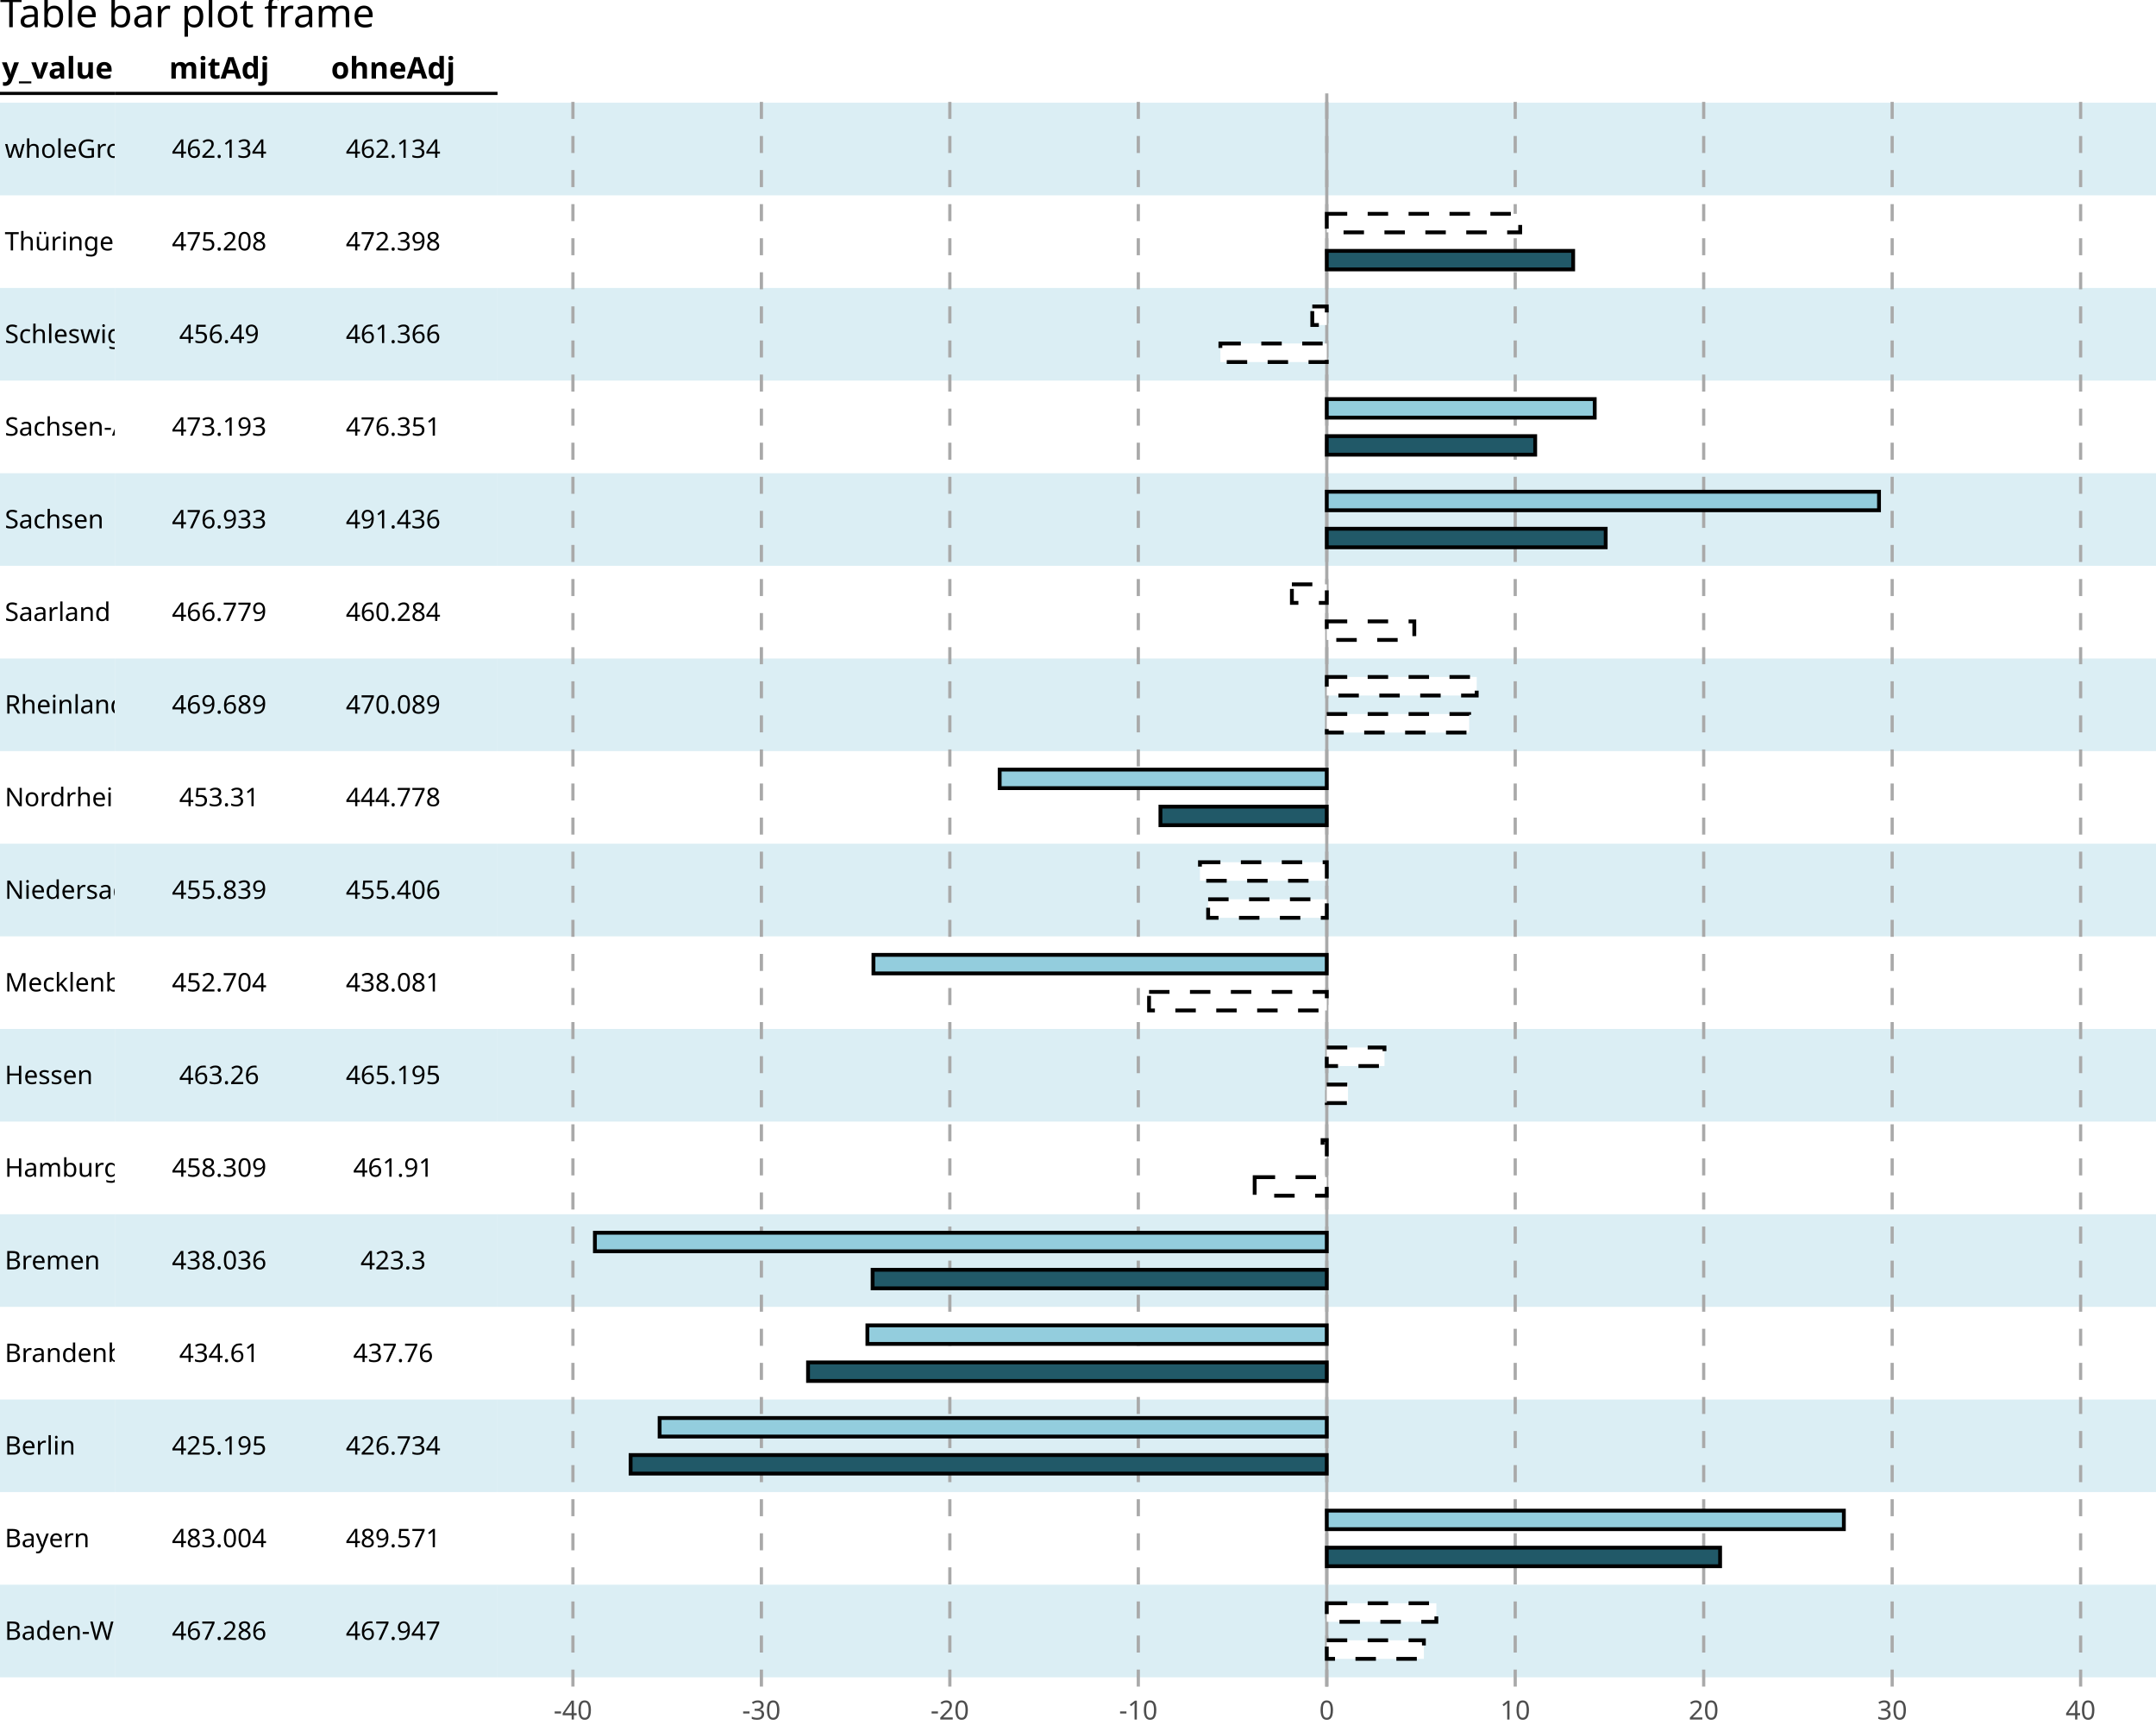
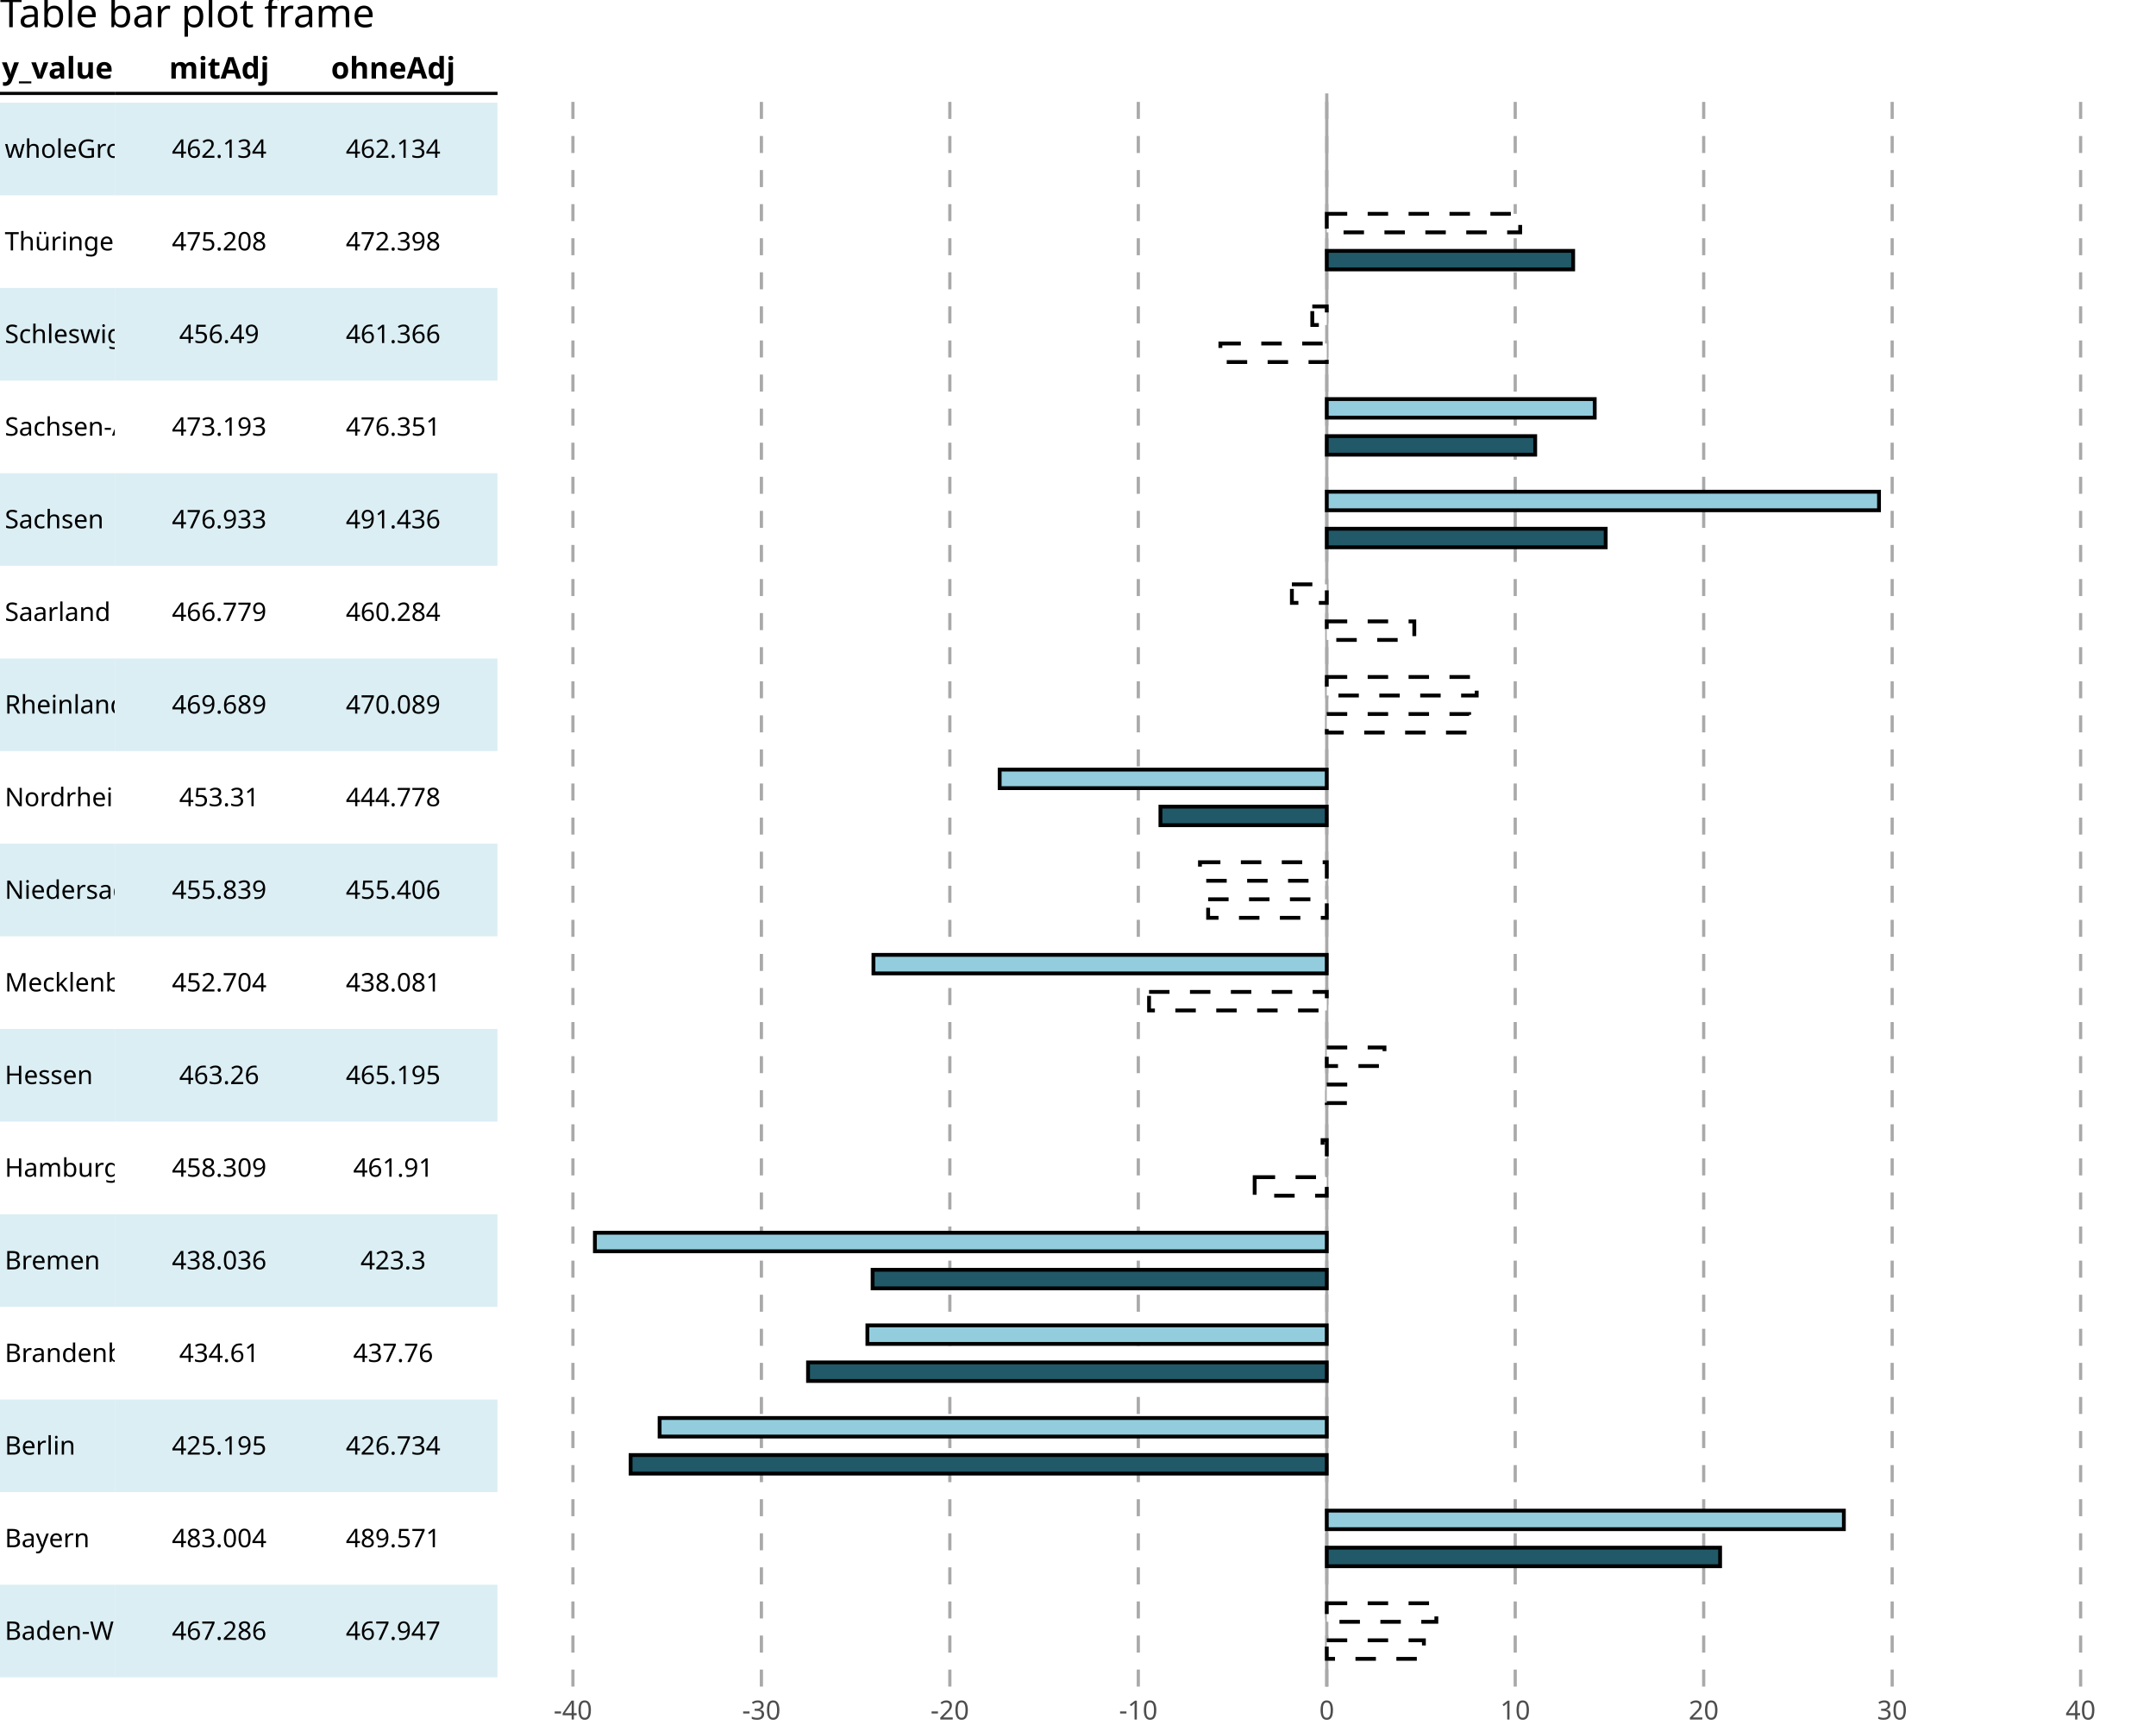
<svg xmlns="http://www.w3.org/2000/svg" class="svglite" data-engine-version="2.0" width="720.00pt" height="576.00pt" viewBox="0 0 720.00 576.00">
  <defs>
    <style type="text/css">
    .svglite line, .svglite polyline, .svglite polygon, .svglite path, .svglite rect, .svglite circle {
      fill: none;
      stroke: #000000;
      stroke-linecap: round;
      stroke-linejoin: round;
      stroke-miterlimit: 10.00;
    }
  </style>
  </defs>
  <rect width="100%" height="100%" style="stroke: none; fill: #FFFFFF;" />
  <defs>
    <clipPath id="cpMC4wMHw3MjAuMDB8MC4wMHw1NzYuMDA=">
      <rect x="0.00" y="0.00" width="720.00" height="576.00" />
    </clipPath>
  </defs>
  <g clip-path="url(#cpMC4wMHw3MjAuMDB8MC4wMHw1NzYuMDA=)">
    <rect x="0.00" y="0.00" width="720.00" height="576.00" style="stroke-width: 1.07; stroke: #FFFFFF; fill: #FFFFFF;" />
  </g>
  <defs>
    <clipPath id="cpMC4wMHwxNjYuMTV8MzEuMTl8NTYzLjE5">
      <rect x="0.00" y="31.19" width="166.15" height="531.99" />
    </clipPath>
  </defs>
  <g clip-path="url(#cpMC4wMHwxNjYuMTV8MzEuMTl8NTYzLjE5)">
</g>
  <g clip-path="url(#cpMC4wMHw3MjAuMDB8MC4wMHw1NzYuMDA=)">
</g>
  <defs>
    <clipPath id="cpMC4wMHwzOC4zNHwxNy4zMHw1NzYuMDA=">
      <rect x="0.00" y="17.30" width="38.34" height="558.70" />
    </clipPath>
  </defs>
  <g clip-path="url(#cpMC4wMHwzOC4zNHwxNy4zMHw1NzYuMDA=)">
    <rect x="0.00" y="17.30" width="38.34" height="558.70" style="stroke-width: 1.07; stroke: #FFFFFF; fill: #FFFFFF;" />
  </g>
  <g clip-path="url(#cpMC4wMHw3MjAuMDB8MC4wMHw1NzYuMDA=)">
</g>
  <defs>
    <clipPath id="cpMC4wMHwzOC4zNHwzMS4xOXw1NjMuMTk=">
      <rect x="0.00" y="31.19" width="38.34" height="531.99" />
    </clipPath>
  </defs>
  <g clip-path="url(#cpMC4wMHwzOC4zNHwzMS4xOXw1NjMuMTk=)">
    <rect x="0.00" y="31.19" width="38.34" height="531.99" style="stroke-width: 1.07; stroke: none; fill: #FFFFFF;" />
    <rect x="0.00" y="529.16" width="38.34" height="30.93" style="stroke-width: 1.07; stroke: none; stroke-linecap: butt; stroke-linejoin: miter; fill: #DBEEF4;" />
    <rect x="0.00" y="498.23" width="38.34" height="30.93" style="stroke-width: 1.07; stroke: none; stroke-linecap: butt; stroke-linejoin: miter;" />
    <rect x="0.00" y="467.30" width="38.34" height="30.93" style="stroke-width: 1.07; stroke: none; stroke-linecap: butt; stroke-linejoin: miter; fill: #DBEEF4;" />
    <rect x="0.00" y="436.37" width="38.34" height="30.93" style="stroke-width: 1.07; stroke: none; stroke-linecap: butt; stroke-linejoin: miter;" />
    <rect x="0.00" y="405.44" width="38.34" height="30.93" style="stroke-width: 1.07; stroke: none; stroke-linecap: butt; stroke-linejoin: miter; fill: #DBEEF4;" />
    <rect x="0.00" y="374.51" width="38.34" height="30.93" style="stroke-width: 1.07; stroke: none; stroke-linecap: butt; stroke-linejoin: miter;" />
    <rect x="0.00" y="343.58" width="38.34" height="30.93" style="stroke-width: 1.07; stroke: none; stroke-linecap: butt; stroke-linejoin: miter; fill: #DBEEF4;" />
    <rect x="0.00" y="312.65" width="38.34" height="30.93" style="stroke-width: 1.07; stroke: none; stroke-linecap: butt; stroke-linejoin: miter;" />
    <rect x="0.00" y="281.72" width="38.34" height="30.93" style="stroke-width: 1.07; stroke: none; stroke-linecap: butt; stroke-linejoin: miter; fill: #DBEEF4;" />
    <rect x="0.00" y="250.79" width="38.34" height="30.93" style="stroke-width: 1.07; stroke: none; stroke-linecap: butt; stroke-linejoin: miter;" />
    <rect x="0.00" y="219.87" width="38.34" height="30.93" style="stroke-width: 1.07; stroke: none; stroke-linecap: butt; stroke-linejoin: miter; fill: #DBEEF4;" />
    <rect x="0.00" y="188.94" width="38.34" height="30.93" style="stroke-width: 1.07; stroke: none; stroke-linecap: butt; stroke-linejoin: miter;" />
    <rect x="0.00" y="158.01" width="38.34" height="30.93" style="stroke-width: 1.07; stroke: none; stroke-linecap: butt; stroke-linejoin: miter; fill: #DBEEF4;" />
    <rect x="0.00" y="127.08" width="38.34" height="30.93" style="stroke-width: 1.07; stroke: none; stroke-linecap: butt; stroke-linejoin: miter;" />
    <rect x="0.00" y="96.15" width="38.34" height="30.93" style="stroke-width: 1.07; stroke: none; stroke-linecap: butt; stroke-linejoin: miter; fill: #DBEEF4;" />
    <rect x="0.00" y="65.22" width="38.34" height="30.93" style="stroke-width: 1.07; stroke: none; stroke-linecap: butt; stroke-linejoin: miter;" />
    <rect x="0.00" y="34.29" width="38.34" height="30.93" style="stroke-width: 1.07; stroke: none; stroke-linecap: butt; stroke-linejoin: miter; fill: #DBEEF4;" />
    <text x="1.60" y="547.56" style="font-size: 8.54px; font-family: sans;" textLength="76.86px" lengthAdjust="spacingAndGlyphs">Baden-Württemberg</text>
    <text x="1.60" y="516.64" style="font-size: 8.54px; font-family: sans;" textLength="27.05px" lengthAdjust="spacingAndGlyphs">Bayern</text>
    <text x="1.60" y="485.71" style="font-size: 8.54px; font-family: sans;" textLength="21.82px" lengthAdjust="spacingAndGlyphs">Berlin</text>
    <text x="1.60" y="454.78" style="font-size: 8.54px; font-family: sans;" textLength="49.36px" lengthAdjust="spacingAndGlyphs">Brandenburg</text>
    <text x="1.60" y="423.85" style="font-size: 8.54px; font-family: sans;" textLength="29.89px" lengthAdjust="spacingAndGlyphs">Bremen</text>
    <text x="1.60" y="392.92" style="font-size: 8.54px; font-family: sans;" textLength="35.11px" lengthAdjust="spacingAndGlyphs">Hamburg</text>
    <text x="1.60" y="361.99" style="font-size: 8.54px; font-family: sans;" textLength="28.95px" lengthAdjust="spacingAndGlyphs">Hessen</text>
    <text x="1.60" y="331.06" style="font-size: 8.54px; font-family: sans;" textLength="101.07px" lengthAdjust="spacingAndGlyphs">Mecklenburg-Vorpommern</text>
    <text x="1.60" y="300.13" style="font-size: 8.54px; font-family: sans;" textLength="56.95px" lengthAdjust="spacingAndGlyphs">Niedersachsen</text>
    <text x="1.60" y="269.20" style="font-size: 8.54px; font-family: sans;" textLength="78.28px" lengthAdjust="spacingAndGlyphs">Nordrhein-Westfalen</text>
    <text x="1.60" y="238.27" style="font-size: 8.54px; font-family: sans;" textLength="60.26px" lengthAdjust="spacingAndGlyphs">Rheinland-Pfalz</text>
    <text x="1.60" y="207.34" style="font-size: 8.54px; font-family: sans;" textLength="34.17px" lengthAdjust="spacingAndGlyphs">Saarland</text>
    <text x="1.60" y="176.41" style="font-size: 8.54px; font-family: sans;" textLength="33.23px" lengthAdjust="spacingAndGlyphs">Sachsen</text>
    <text x="1.60" y="145.48" style="font-size: 8.54px; font-family: sans;" textLength="60.27px" lengthAdjust="spacingAndGlyphs">Sachsen-Anhalt</text>
    <text x="1.60" y="114.55" style="font-size: 8.54px; font-family: sans;" textLength="72.12px" lengthAdjust="spacingAndGlyphs">Schleswig-Holstein</text>
    <text x="1.60" y="83.62" style="font-size: 8.54px; font-family: sans;" textLength="38.44px" lengthAdjust="spacingAndGlyphs">Thüringen</text>
    <text x="1.60" y="52.69" style="font-size: 8.54px; font-family: sans;" textLength="46.03px" lengthAdjust="spacingAndGlyphs">wholeGroup</text>
  </g>
  <g clip-path="url(#cpMC4wMHw3MjAuMDB8MC4wMHw1NzYuMDA=)">
    <polyline points="0.00,31.19 38.34,31.19 " style="stroke-width: 1.07; stroke-linecap: butt;" />
    <text x="19.17" y="26.26" text-anchor="middle" style="font-size: 10.00px; font-weight: bold; font-family: sans;" textLength="34.48px" lengthAdjust="spacingAndGlyphs">y_value</text>
  </g>
  <defs>
    <clipPath id="cpMzguMzR8MTY2LjE1fDE3LjMwfDU3Ni4wMA==">
      <rect x="38.34" y="17.30" width="127.81" height="558.70" />
    </clipPath>
  </defs>
  <g clip-path="url(#cpMzguMzR8MTY2LjE1fDE3LjMwfDU3Ni4wMA==)">
    <rect x="38.34" y="17.30" width="127.81" height="558.70" style="stroke-width: 1.07; stroke: #FFFFFF; fill: #FFFFFF;" />
  </g>
  <g clip-path="url(#cpMC4wMHw3MjAuMDB8MC4wMHw1NzYuMDA=)">
</g>
  <defs>
    <clipPath id="cpMzguMzR8MTY2LjE1fDMxLjE5fDU2My4xOQ==">
      <rect x="38.34" y="31.19" width="127.81" height="531.99" />
    </clipPath>
  </defs>
  <g clip-path="url(#cpMzguMzR8MTY2LjE1fDMxLjE5fDU2My4xOQ==)">
    <rect x="38.34" y="31.19" width="127.81" height="531.99" style="stroke-width: 1.07; stroke: none; fill: #FFFFFF;" />
    <rect x="38.34" y="529.16" width="127.81" height="30.93" style="stroke-width: 1.07; stroke: none; stroke-linecap: butt; stroke-linejoin: miter; fill: #DBEEF4;" />
    <rect x="38.34" y="498.23" width="127.81" height="30.93" style="stroke-width: 1.07; stroke: none; stroke-linecap: butt; stroke-linejoin: miter;" />
    <rect x="38.34" y="467.30" width="127.81" height="30.93" style="stroke-width: 1.07; stroke: none; stroke-linecap: butt; stroke-linejoin: miter; fill: #DBEEF4;" />
    <rect x="38.34" y="436.37" width="127.81" height="30.93" style="stroke-width: 1.07; stroke: none; stroke-linecap: butt; stroke-linejoin: miter;" />
    <rect x="38.34" y="405.44" width="127.81" height="30.93" style="stroke-width: 1.07; stroke: none; stroke-linecap: butt; stroke-linejoin: miter; fill: #DBEEF4;" />
    <rect x="38.34" y="374.51" width="127.81" height="30.93" style="stroke-width: 1.07; stroke: none; stroke-linecap: butt; stroke-linejoin: miter;" />
    <rect x="38.34" y="343.58" width="127.81" height="30.93" style="stroke-width: 1.07; stroke: none; stroke-linecap: butt; stroke-linejoin: miter; fill: #DBEEF4;" />
    <rect x="38.34" y="312.65" width="127.81" height="30.93" style="stroke-width: 1.07; stroke: none; stroke-linecap: butt; stroke-linejoin: miter;" />
    <rect x="38.34" y="281.72" width="127.81" height="30.93" style="stroke-width: 1.07; stroke: none; stroke-linecap: butt; stroke-linejoin: miter; fill: #DBEEF4;" />
    <rect x="38.34" y="250.79" width="127.81" height="30.93" style="stroke-width: 1.07; stroke: none; stroke-linecap: butt; stroke-linejoin: miter;" />
    <rect x="38.34" y="219.87" width="127.81" height="30.93" style="stroke-width: 1.07; stroke: none; stroke-linecap: butt; stroke-linejoin: miter; fill: #DBEEF4;" />
    <rect x="38.34" y="188.94" width="127.81" height="30.93" style="stroke-width: 1.07; stroke: none; stroke-linecap: butt; stroke-linejoin: miter;" />
    <rect x="38.34" y="158.01" width="127.81" height="30.93" style="stroke-width: 1.07; stroke: none; stroke-linecap: butt; stroke-linejoin: miter; fill: #DBEEF4;" />
    <rect x="38.34" y="127.08" width="127.81" height="30.93" style="stroke-width: 1.07; stroke: none; stroke-linecap: butt; stroke-linejoin: miter;" />
    <rect x="38.34" y="96.15" width="127.81" height="30.93" style="stroke-width: 1.07; stroke: none; stroke-linecap: butt; stroke-linejoin: miter; fill: #DBEEF4;" />
    <rect x="38.34" y="65.22" width="127.81" height="30.93" style="stroke-width: 1.07; stroke: none; stroke-linecap: butt; stroke-linejoin: miter;" />
    <rect x="38.34" y="34.29" width="127.81" height="30.93" style="stroke-width: 1.07; stroke: none; stroke-linecap: butt; stroke-linejoin: miter; fill: #DBEEF4;" />
    <text x="73.20" y="547.56" text-anchor="middle" style="font-size: 8.54px; font-family: sans;" textLength="30.86px" lengthAdjust="spacingAndGlyphs">467.286</text>
    <text x="73.20" y="516.64" text-anchor="middle" style="font-size: 8.54px; font-family: sans;" textLength="30.86px" lengthAdjust="spacingAndGlyphs">483.004</text>
    <text x="73.20" y="485.71" text-anchor="middle" style="font-size: 8.54px; font-family: sans;" textLength="30.86px" lengthAdjust="spacingAndGlyphs">425.195</text>
    <text x="73.20" y="454.78" text-anchor="middle" style="font-size: 8.54px; font-family: sans;" textLength="26.11px" lengthAdjust="spacingAndGlyphs">434.61</text>
    <text x="73.20" y="423.85" text-anchor="middle" style="font-size: 8.54px; font-family: sans;" textLength="30.86px" lengthAdjust="spacingAndGlyphs">438.036</text>
    <text x="73.20" y="392.92" text-anchor="middle" style="font-size: 8.54px; font-family: sans;" textLength="30.86px" lengthAdjust="spacingAndGlyphs">458.309</text>
    <text x="73.20" y="361.99" text-anchor="middle" style="font-size: 8.54px; font-family: sans;" textLength="26.11px" lengthAdjust="spacingAndGlyphs">463.26</text>
    <text x="73.20" y="331.06" text-anchor="middle" style="font-size: 8.54px; font-family: sans;" textLength="30.86px" lengthAdjust="spacingAndGlyphs">452.704</text>
    <text x="73.20" y="300.13" text-anchor="middle" style="font-size: 8.54px; font-family: sans;" textLength="30.86px" lengthAdjust="spacingAndGlyphs">455.839</text>
    <text x="73.20" y="269.20" text-anchor="middle" style="font-size: 8.54px; font-family: sans;" textLength="26.11px" lengthAdjust="spacingAndGlyphs">453.31</text>
    <text x="73.20" y="238.27" text-anchor="middle" style="font-size: 8.54px; font-family: sans;" textLength="30.86px" lengthAdjust="spacingAndGlyphs">469.689</text>
    <text x="73.20" y="207.34" text-anchor="middle" style="font-size: 8.54px; font-family: sans;" textLength="30.86px" lengthAdjust="spacingAndGlyphs">466.779</text>
    <text x="73.20" y="176.41" text-anchor="middle" style="font-size: 8.54px; font-family: sans;" textLength="30.86px" lengthAdjust="spacingAndGlyphs">476.933</text>
    <text x="73.20" y="145.48" text-anchor="middle" style="font-size: 8.54px; font-family: sans;" textLength="30.86px" lengthAdjust="spacingAndGlyphs">473.193</text>
    <text x="73.20" y="114.55" text-anchor="middle" style="font-size: 8.54px; font-family: sans;" textLength="26.11px" lengthAdjust="spacingAndGlyphs">456.49</text>
    <text x="73.20" y="83.62" text-anchor="middle" style="font-size: 8.54px; font-family: sans;" textLength="30.86px" lengthAdjust="spacingAndGlyphs">475.208</text>
    <text x="73.20" y="52.69" text-anchor="middle" style="font-size: 8.54px; font-family: sans;" textLength="30.86px" lengthAdjust="spacingAndGlyphs">462.134</text>
    <text x="131.30" y="547.56" text-anchor="middle" style="font-size: 8.54px; font-family: sans;" textLength="30.86px" lengthAdjust="spacingAndGlyphs">467.947</text>
    <text x="131.30" y="516.64" text-anchor="middle" style="font-size: 8.54px; font-family: sans;" textLength="30.86px" lengthAdjust="spacingAndGlyphs">489.571</text>
    <text x="131.30" y="485.71" text-anchor="middle" style="font-size: 8.54px; font-family: sans;" textLength="30.86px" lengthAdjust="spacingAndGlyphs">426.734</text>
    <text x="131.30" y="454.78" text-anchor="middle" style="font-size: 8.54px; font-family: sans;" textLength="26.11px" lengthAdjust="spacingAndGlyphs">437.76</text>
    <text x="131.30" y="423.85" text-anchor="middle" style="font-size: 8.54px; font-family: sans;" textLength="21.36px" lengthAdjust="spacingAndGlyphs">423.3</text>
    <text x="131.30" y="392.92" text-anchor="middle" style="font-size: 8.54px; font-family: sans;" textLength="26.11px" lengthAdjust="spacingAndGlyphs">461.91</text>
    <text x="131.30" y="361.99" text-anchor="middle" style="font-size: 8.54px; font-family: sans;" textLength="30.86px" lengthAdjust="spacingAndGlyphs">465.195</text>
    <text x="131.30" y="331.06" text-anchor="middle" style="font-size: 8.54px; font-family: sans;" textLength="30.86px" lengthAdjust="spacingAndGlyphs">438.081</text>
    <text x="131.30" y="300.13" text-anchor="middle" style="font-size: 8.54px; font-family: sans;" textLength="30.86px" lengthAdjust="spacingAndGlyphs">455.406</text>
    <text x="131.30" y="269.20" text-anchor="middle" style="font-size: 8.54px; font-family: sans;" textLength="30.86px" lengthAdjust="spacingAndGlyphs">444.778</text>
    <text x="131.30" y="238.27" text-anchor="middle" style="font-size: 8.54px; font-family: sans;" textLength="30.86px" lengthAdjust="spacingAndGlyphs">470.089</text>
    <text x="131.30" y="207.34" text-anchor="middle" style="font-size: 8.54px; font-family: sans;" textLength="30.86px" lengthAdjust="spacingAndGlyphs">460.284</text>
    <text x="131.30" y="176.41" text-anchor="middle" style="font-size: 8.54px; font-family: sans;" textLength="30.86px" lengthAdjust="spacingAndGlyphs">491.436</text>
    <text x="131.30" y="145.48" text-anchor="middle" style="font-size: 8.54px; font-family: sans;" textLength="30.86px" lengthAdjust="spacingAndGlyphs">476.351</text>
    <text x="131.30" y="114.55" text-anchor="middle" style="font-size: 8.54px; font-family: sans;" textLength="30.86px" lengthAdjust="spacingAndGlyphs">461.366</text>
    <text x="131.30" y="83.62" text-anchor="middle" style="font-size: 8.54px; font-family: sans;" textLength="30.86px" lengthAdjust="spacingAndGlyphs">472.398</text>
    <text x="131.30" y="52.69" text-anchor="middle" style="font-size: 8.54px; font-family: sans;" textLength="30.86px" lengthAdjust="spacingAndGlyphs">462.134</text>
  </g>
  <g clip-path="url(#cpMC4wMHw3MjAuMDB8MC4wMHw1NzYuMDA=)">
    <polyline points="38.34,31.19 166.15,31.19 " style="stroke-width: 1.07; stroke-linecap: butt;" />
    <text x="73.20" y="26.26" text-anchor="middle" style="font-size: 10.00px; font-weight: bold; font-family: sans;" textLength="27.79px" lengthAdjust="spacingAndGlyphs">mitAdj</text>
    <text x="131.30" y="26.26" text-anchor="middle" style="font-size: 10.00px; font-weight: bold; font-family: sans;" textLength="36.70px" lengthAdjust="spacingAndGlyphs">ohneAdj</text>
  </g>
  <defs>
    <clipPath id="cpMTY2LjE1fDcyMC4wMHwxNy4zMHw1NzYuMDA=">
      <rect x="166.15" y="17.30" width="553.85" height="558.70" />
    </clipPath>
  </defs>
  <g clip-path="url(#cpMTY2LjE1fDcyMC4wMHwxNy4zMHw1NzYuMDA=)">
</g>
  <g clip-path="url(#cpMC4wMHw3MjAuMDB8MC4wMHw1NzYuMDA=)">
</g>
  <defs>
    <clipPath id="cpMTY2LjE1fDcyMC4wMHwzMS4xOXw1NjMuMTk=">
      <rect x="166.15" y="31.19" width="553.85" height="531.99" />
    </clipPath>
  </defs>
  <g clip-path="url(#cpMTY2LjE1fDcyMC4wMHwzMS4xOXw1NjMuMTk=)">
-     <rect x="166.15" y="529.16" width="553.85" height="30.93" style="stroke-width: 1.07; stroke: none; stroke-dasharray: 5.69,5.69; stroke-linecap: butt; stroke-linejoin: miter; fill: #DBEEF4;" />
-     <rect x="166.15" y="498.23" width="553.85" height="30.93" style="stroke-width: 1.07; stroke: none; stroke-linecap: butt; stroke-linejoin: miter;" />
-     <rect x="166.15" y="467.30" width="553.85" height="30.93" style="stroke-width: 1.07; stroke: none; stroke-linecap: butt; stroke-linejoin: miter; fill: #DBEEF4;" />
-     <rect x="166.15" y="436.37" width="553.85" height="30.93" style="stroke-width: 1.07; stroke: none; stroke-linecap: butt; stroke-linejoin: miter;" />
-     <rect x="166.15" y="405.44" width="553.85" height="30.93" style="stroke-width: 1.07; stroke: none; stroke-linecap: butt; stroke-linejoin: miter; fill: #DBEEF4;" />
-     <rect x="166.15" y="374.51" width="553.85" height="30.93" style="stroke-width: 1.07; stroke: none; stroke-dasharray: 5.69,5.69; stroke-linecap: butt; stroke-linejoin: miter;" />
-     <rect x="166.15" y="343.58" width="553.85" height="30.93" style="stroke-width: 1.07; stroke: none; stroke-dasharray: 5.69,5.69; stroke-linecap: butt; stroke-linejoin: miter; fill: #DBEEF4;" />
-     <rect x="166.15" y="312.65" width="553.85" height="30.93" style="stroke-width: 1.07; stroke: none; stroke-dasharray: 5.69,5.69; stroke-linecap: butt; stroke-linejoin: miter;" />
-     <rect x="166.15" y="281.72" width="553.85" height="30.93" style="stroke-width: 1.07; stroke: none; stroke-dasharray: 5.69,5.69; stroke-linecap: butt; stroke-linejoin: miter; fill: #DBEEF4;" />
-     <rect x="166.15" y="250.79" width="553.85" height="30.93" style="stroke-width: 1.07; stroke: none; stroke-linecap: butt; stroke-linejoin: miter;" />
-     <rect x="166.15" y="219.87" width="553.85" height="30.93" style="stroke-width: 1.07; stroke: none; stroke-dasharray: 5.69,5.69; stroke-linecap: butt; stroke-linejoin: miter; fill: #DBEEF4;" />
-     <rect x="166.15" y="188.94" width="553.85" height="30.93" style="stroke-width: 1.07; stroke: none; stroke-dasharray: 5.69,5.69; stroke-linecap: butt; stroke-linejoin: miter;" />
-     <rect x="166.15" y="158.01" width="553.85" height="30.93" style="stroke-width: 1.07; stroke: none; stroke-linecap: butt; stroke-linejoin: miter; fill: #DBEEF4;" />
-     <rect x="166.15" y="127.08" width="553.85" height="30.93" style="stroke-width: 1.07; stroke: none; stroke-linecap: butt; stroke-linejoin: miter;" />
-     <rect x="166.15" y="96.15" width="553.85" height="30.93" style="stroke-width: 1.07; stroke: none; stroke-dasharray: 5.69,5.69; stroke-linecap: butt; stroke-linejoin: miter; fill: #DBEEF4;" />
-     <rect x="166.15" y="65.22" width="553.85" height="30.93" style="stroke-width: 1.07; stroke: none; stroke-linecap: butt; stroke-linejoin: miter;" />
-     <rect x="166.15" y="34.29" width="553.85" height="30.93" style="stroke-width: 1.07; stroke: none; stroke-dasharray: 5.69,5.69; stroke-linecap: butt; stroke-linejoin: miter; fill: #DBEEF4;" />
+     <rect x="166.15" y="529.16" width="553.85" height="30.93" style="stroke-width: 1.07; stroke: none; stroke-dasharray: 5.69,5.69; stroke-linecap: butt; stroke-linejoin: miter; fill: #FFFFFF;" />
+     <rect x="166.15" y="498.23" width="553.85" height="30.93" style="stroke-width: 1.07; stroke: none; stroke-linecap: butt; stroke-linejoin: miter; fill: #FFFFFF;" />
+     <rect x="166.15" y="467.30" width="553.85" height="30.93" style="stroke-width: 1.07; stroke: none; stroke-linecap: butt; stroke-linejoin: miter; fill: #FFFFFF;" />
+     <rect x="166.15" y="436.37" width="553.85" height="30.93" style="stroke-width: 1.07; stroke: none; stroke-linecap: butt; stroke-linejoin: miter; fill: #FFFFFF;" />
+     <rect x="166.15" y="405.44" width="553.85" height="30.93" style="stroke-width: 1.07; stroke: none; stroke-linecap: butt; stroke-linejoin: miter; fill: #FFFFFF;" />
+     <rect x="166.15" y="374.51" width="553.85" height="30.93" style="stroke-width: 1.07; stroke: none; stroke-dasharray: 5.69,5.69; stroke-linecap: butt; stroke-linejoin: miter; fill: #FFFFFF;" />
+     <rect x="166.15" y="343.58" width="553.85" height="30.93" style="stroke-width: 1.07; stroke: none; stroke-dasharray: 5.69,5.69; stroke-linecap: butt; stroke-linejoin: miter; fill: #FFFFFF;" />
+     <rect x="166.15" y="312.65" width="553.85" height="30.93" style="stroke-width: 1.07; stroke: none; stroke-dasharray: 5.69,5.69; stroke-linecap: butt; stroke-linejoin: miter; fill: #FFFFFF;" />
+     <rect x="166.15" y="281.72" width="553.85" height="30.93" style="stroke-width: 1.07; stroke: none; stroke-dasharray: 5.69,5.69; stroke-linecap: butt; stroke-linejoin: miter; fill: #FFFFFF;" />
+     <rect x="166.15" y="250.79" width="553.85" height="30.93" style="stroke-width: 1.07; stroke: none; stroke-linecap: butt; stroke-linejoin: miter; fill: #FFFFFF;" />
+     <rect x="166.15" y="219.87" width="553.85" height="30.93" style="stroke-width: 1.07; stroke: none; stroke-dasharray: 5.69,5.69; stroke-linecap: butt; stroke-linejoin: miter; fill: #FFFFFF;" />
+     <rect x="166.15" y="188.94" width="553.85" height="30.93" style="stroke-width: 1.07; stroke: none; stroke-dasharray: 5.69,5.69; stroke-linecap: butt; stroke-linejoin: miter; fill: #FFFFFF;" />
+     <rect x="166.15" y="158.01" width="553.85" height="30.93" style="stroke-width: 1.07; stroke: none; stroke-linecap: butt; stroke-linejoin: miter; fill: #FFFFFF;" />
+     <rect x="166.15" y="127.08" width="553.85" height="30.93" style="stroke-width: 1.07; stroke: none; stroke-linecap: butt; stroke-linejoin: miter; fill: #FFFFFF;" />
+     <rect x="166.15" y="96.15" width="553.85" height="30.93" style="stroke-width: 1.07; stroke: none; stroke-dasharray: 5.69,5.69; stroke-linecap: butt; stroke-linejoin: miter; fill: #FFFFFF;" />
+     <rect x="166.15" y="65.22" width="553.85" height="30.93" style="stroke-width: 1.07; stroke: none; stroke-linecap: butt; stroke-linejoin: miter; fill: #FFFFFF;" />
+     <rect x="166.15" y="34.29" width="553.85" height="30.93" style="stroke-width: 1.07; stroke: none; stroke-dasharray: 5.69,5.69; stroke-linecap: butt; stroke-linejoin: miter; fill: #FFFFFF;" />
    <line x1="191.33" y1="563.19" x2="191.33" y2="31.19" style="stroke-width: 1.07; stroke: #A9A9A9; stroke-dasharray: 5.69,5.69; stroke-linecap: butt;" />
    <line x1="254.27" y1="563.19" x2="254.27" y2="31.19" style="stroke-width: 1.07; stroke: #A9A9A9; stroke-dasharray: 5.69,5.69; stroke-linecap: butt;" />
    <line x1="317.20" y1="563.19" x2="317.20" y2="31.19" style="stroke-width: 1.07; stroke: #A9A9A9; stroke-dasharray: 5.69,5.69; stroke-linecap: butt;" />
    <line x1="380.14" y1="563.19" x2="380.14" y2="31.19" style="stroke-width: 1.07; stroke: #A9A9A9; stroke-dasharray: 5.69,5.69; stroke-linecap: butt;" />
    <line x1="443.08" y1="563.19" x2="443.08" y2="31.19" style="stroke-width: 1.07; stroke: #A9A9A9; stroke-dasharray: 5.69,5.69; stroke-linecap: butt;" />
    <line x1="506.01" y1="563.19" x2="506.01" y2="31.19" style="stroke-width: 1.07; stroke: #A9A9A9; stroke-dasharray: 5.69,5.69; stroke-linecap: butt;" />
    <line x1="568.95" y1="563.19" x2="568.95" y2="31.19" style="stroke-width: 1.07; stroke: #A9A9A9; stroke-dasharray: 5.69,5.69; stroke-linecap: butt;" />
    <line x1="631.89" y1="563.19" x2="631.89" y2="31.19" style="stroke-width: 1.07; stroke: #A9A9A9; stroke-dasharray: 5.69,5.69; stroke-linecap: butt;" />
    <line x1="694.83" y1="563.19" x2="694.83" y2="31.19" style="stroke-width: 1.07; stroke: #A9A9A9; stroke-dasharray: 5.69,5.69; stroke-linecap: butt;" />
    <line x1="443.08" y1="563.19" x2="443.08" y2="31.19" style="stroke-width: 1.07; stroke: #A9A9A9; stroke-linecap: butt;" />
    <rect x="443.08" y="547.72" width="32.43" height="6.19" style="stroke-width: 1.28; stroke-dasharray: 6.83,6.83; stroke-linecap: butt; stroke-linejoin: miter; fill: #FFFFFF;" />
    <rect x="443.08" y="535.35" width="36.59" height="6.19" style="stroke-width: 1.28; stroke-dasharray: 6.83,6.83; stroke-linecap: butt; stroke-linejoin: miter; fill: #FFFFFF;" />
    <rect x="443.08" y="516.79" width="131.35" height="6.19" style="stroke-width: 1.28; stroke-linecap: butt; stroke-linejoin: miter; fill: #215968;" />
    <rect x="443.08" y="504.42" width="172.68" height="6.19" style="stroke-width: 1.28; stroke-linecap: butt; stroke-linejoin: miter; fill: #93CDDD;" />
    <rect x="210.59" y="485.86" width="232.48" height="6.19" style="stroke-width: 1.28; stroke-linecap: butt; stroke-linejoin: miter; fill: #215968;" />
    <rect x="220.28" y="473.49" width="222.80" height="6.19" style="stroke-width: 1.28; stroke-linecap: butt; stroke-linejoin: miter; fill: #93CDDD;" />
    <rect x="269.85" y="454.93" width="173.23" height="6.19" style="stroke-width: 1.28; stroke-linecap: butt; stroke-linejoin: miter; fill: #215968;" />
    <rect x="289.67" y="442.56" width="153.40" height="6.19" style="stroke-width: 1.28; stroke-linecap: butt; stroke-linejoin: miter; fill: #93CDDD;" />
    <rect x="291.41" y="424.00" width="151.67" height="6.19" style="stroke-width: 1.28; stroke-linecap: butt; stroke-linejoin: miter; fill: #215968;" />
    <rect x="198.67" y="411.63" width="244.41" height="6.19" style="stroke-width: 1.28; stroke-linecap: butt; stroke-linejoin: miter; fill: #93CDDD;" />
    <rect x="419.00" y="393.07" width="24.07" height="6.19" style="stroke-width: 1.28; stroke-dasharray: 6.83,6.83; stroke-linecap: butt; stroke-linejoin: miter; fill: #FFFFFF;" />
    <rect x="441.67" y="380.70" width="1.41" height="6.19" style="stroke-width: 1.28; stroke-dasharray: 6.83,6.83; stroke-linecap: butt; stroke-linejoin: miter; fill: #FFFFFF;" />
    <rect x="443.08" y="362.14" width="7.09" height="6.19" style="stroke-width: 1.28; stroke-dasharray: 6.83,6.83; stroke-linecap: butt; stroke-linejoin: miter; fill: #FFFFFF;" />
    <rect x="443.08" y="349.77" width="19.27" height="6.19" style="stroke-width: 1.28; stroke-dasharray: 6.83,6.83; stroke-linecap: butt; stroke-linejoin: miter; fill: #FFFFFF;" />
    <rect x="383.73" y="331.21" width="59.35" height="6.19" style="stroke-width: 1.28; stroke-dasharray: 6.83,6.83; stroke-linecap: butt; stroke-linejoin: miter; fill: #FFFFFF;" />
    <rect x="291.69" y="318.84" width="151.38" height="6.19" style="stroke-width: 1.28; stroke-linecap: butt; stroke-linejoin: miter; fill: #93CDDD;" />
    <rect x="403.46" y="300.28" width="39.62" height="6.19" style="stroke-width: 1.28; stroke-dasharray: 6.83,6.83; stroke-linecap: butt; stroke-linejoin: miter; fill: #FFFFFF;" />
    <rect x="400.73" y="287.91" width="42.35" height="6.19" style="stroke-width: 1.28; stroke-dasharray: 6.83,6.83; stroke-linecap: butt; stroke-linejoin: miter; fill: #FFFFFF;" />
    <rect x="387.53" y="269.35" width="55.54" height="6.19" style="stroke-width: 1.28; stroke-linecap: butt; stroke-linejoin: miter; fill: #215968;" />
    <rect x="333.84" y="256.98" width="109.23" height="6.19" style="stroke-width: 1.28; stroke-linecap: butt; stroke-linejoin: miter; fill: #93CDDD;" />
    <rect x="443.08" y="238.42" width="47.55" height="6.19" style="stroke-width: 1.28; stroke-dasharray: 6.83,6.83; stroke-linecap: butt; stroke-linejoin: miter; fill: #FFFFFF;" />
    <rect x="443.08" y="226.05" width="50.07" height="6.19" style="stroke-width: 1.28; stroke-dasharray: 6.83,6.83; stroke-linecap: butt; stroke-linejoin: miter; fill: #FFFFFF;" />
    <rect x="443.08" y="207.49" width="29.23" height="6.19" style="stroke-width: 1.28; stroke-dasharray: 6.83,6.83; stroke-linecap: butt; stroke-linejoin: miter; fill: #FFFFFF;" />
    <rect x="431.43" y="195.12" width="11.65" height="6.19" style="stroke-width: 1.28; stroke-dasharray: 6.83,6.83; stroke-linecap: butt; stroke-linejoin: miter; fill: #FFFFFF;" />
    <rect x="443.08" y="176.56" width="93.14" height="6.19" style="stroke-width: 1.28; stroke-linecap: butt; stroke-linejoin: miter; fill: #215968;" />
    <rect x="443.08" y="164.19" width="184.42" height="6.19" style="stroke-width: 1.28; stroke-linecap: butt; stroke-linejoin: miter; fill: #93CDDD;" />
    <rect x="443.08" y="145.63" width="69.60" height="6.19" style="stroke-width: 1.28; stroke-linecap: butt; stroke-linejoin: miter; fill: #215968;" />
    <rect x="443.08" y="133.26" width="89.48" height="6.19" style="stroke-width: 1.28; stroke-linecap: butt; stroke-linejoin: miter; fill: #93CDDD;" />
    <rect x="407.55" y="114.70" width="35.53" height="6.19" style="stroke-width: 1.28; stroke-dasharray: 6.83,6.83; stroke-linecap: butt; stroke-linejoin: miter; fill: #FFFFFF;" />
    <rect x="438.24" y="102.33" width="4.83" height="6.19" style="stroke-width: 1.28; stroke-dasharray: 6.83,6.83; stroke-linecap: butt; stroke-linejoin: miter; fill: #FFFFFF;" />
    <rect x="443.08" y="83.77" width="82.28" height="6.19" style="stroke-width: 1.28; stroke-linecap: butt; stroke-linejoin: miter; fill: #215968;" />
    <rect x="443.08" y="71.40" width="64.59" height="6.19" style="stroke-width: 1.28; stroke-dasharray: 6.83,6.83; stroke-linecap: butt; stroke-linejoin: miter; fill: #FFFFFF;" />
    <rect x="443.08" y="52.84" width="0.00" height="6.19" style="stroke-width: 1.28; stroke-dasharray: 6.83,6.83; stroke-linecap: butt; stroke-linejoin: miter; fill: #FFFFFF;" />
    <rect x="443.08" y="40.47" width="0.00" height="6.19" style="stroke-width: 1.28; stroke-dasharray: 6.83,6.83; stroke-linecap: butt; stroke-linejoin: miter; fill: #FFFFFF;" />
  </g>
  <g clip-path="url(#cpMC4wMHw3MjAuMDB8MC4wMHw1NzYuMDA=)">
    <text x="191.33" y="574.17" text-anchor="middle" style="font-size: 8.80px; fill: #4D4D4D; font-family: sans;" textLength="12.72px" lengthAdjust="spacingAndGlyphs">-40</text>
    <text x="254.27" y="574.17" text-anchor="middle" style="font-size: 8.80px; fill: #4D4D4D; font-family: sans;" textLength="12.72px" lengthAdjust="spacingAndGlyphs">-30</text>
    <text x="317.20" y="574.17" text-anchor="middle" style="font-size: 8.80px; fill: #4D4D4D; font-family: sans;" textLength="12.72px" lengthAdjust="spacingAndGlyphs">-20</text>
    <text x="380.14" y="574.17" text-anchor="middle" style="font-size: 8.80px; fill: #4D4D4D; font-family: sans;" textLength="12.72px" lengthAdjust="spacingAndGlyphs">-10</text>
    <text x="443.08" y="574.17" text-anchor="middle" style="font-size: 8.80px; fill: #4D4D4D; font-family: sans;" textLength="4.89px" lengthAdjust="spacingAndGlyphs">0</text>
    <text x="506.01" y="574.17" text-anchor="middle" style="font-size: 8.80px; fill: #4D4D4D; font-family: sans;" textLength="9.79px" lengthAdjust="spacingAndGlyphs">10</text>
    <text x="568.95" y="574.17" text-anchor="middle" style="font-size: 8.80px; fill: #4D4D4D; font-family: sans;" textLength="9.79px" lengthAdjust="spacingAndGlyphs">20</text>
    <text x="631.89" y="574.17" text-anchor="middle" style="font-size: 8.80px; fill: #4D4D4D; font-family: sans;" textLength="9.79px" lengthAdjust="spacingAndGlyphs">30</text>
    <text x="694.83" y="574.17" text-anchor="middle" style="font-size: 8.80px; fill: #4D4D4D; font-family: sans;" textLength="9.79px" lengthAdjust="spacingAndGlyphs">40</text>
    <text x="0.00" y="9.08" style="font-size: 13.20px; font-family: sans;" textLength="118.13px" lengthAdjust="spacingAndGlyphs">Table bar plot frame</text>
  </g>
</svg>
